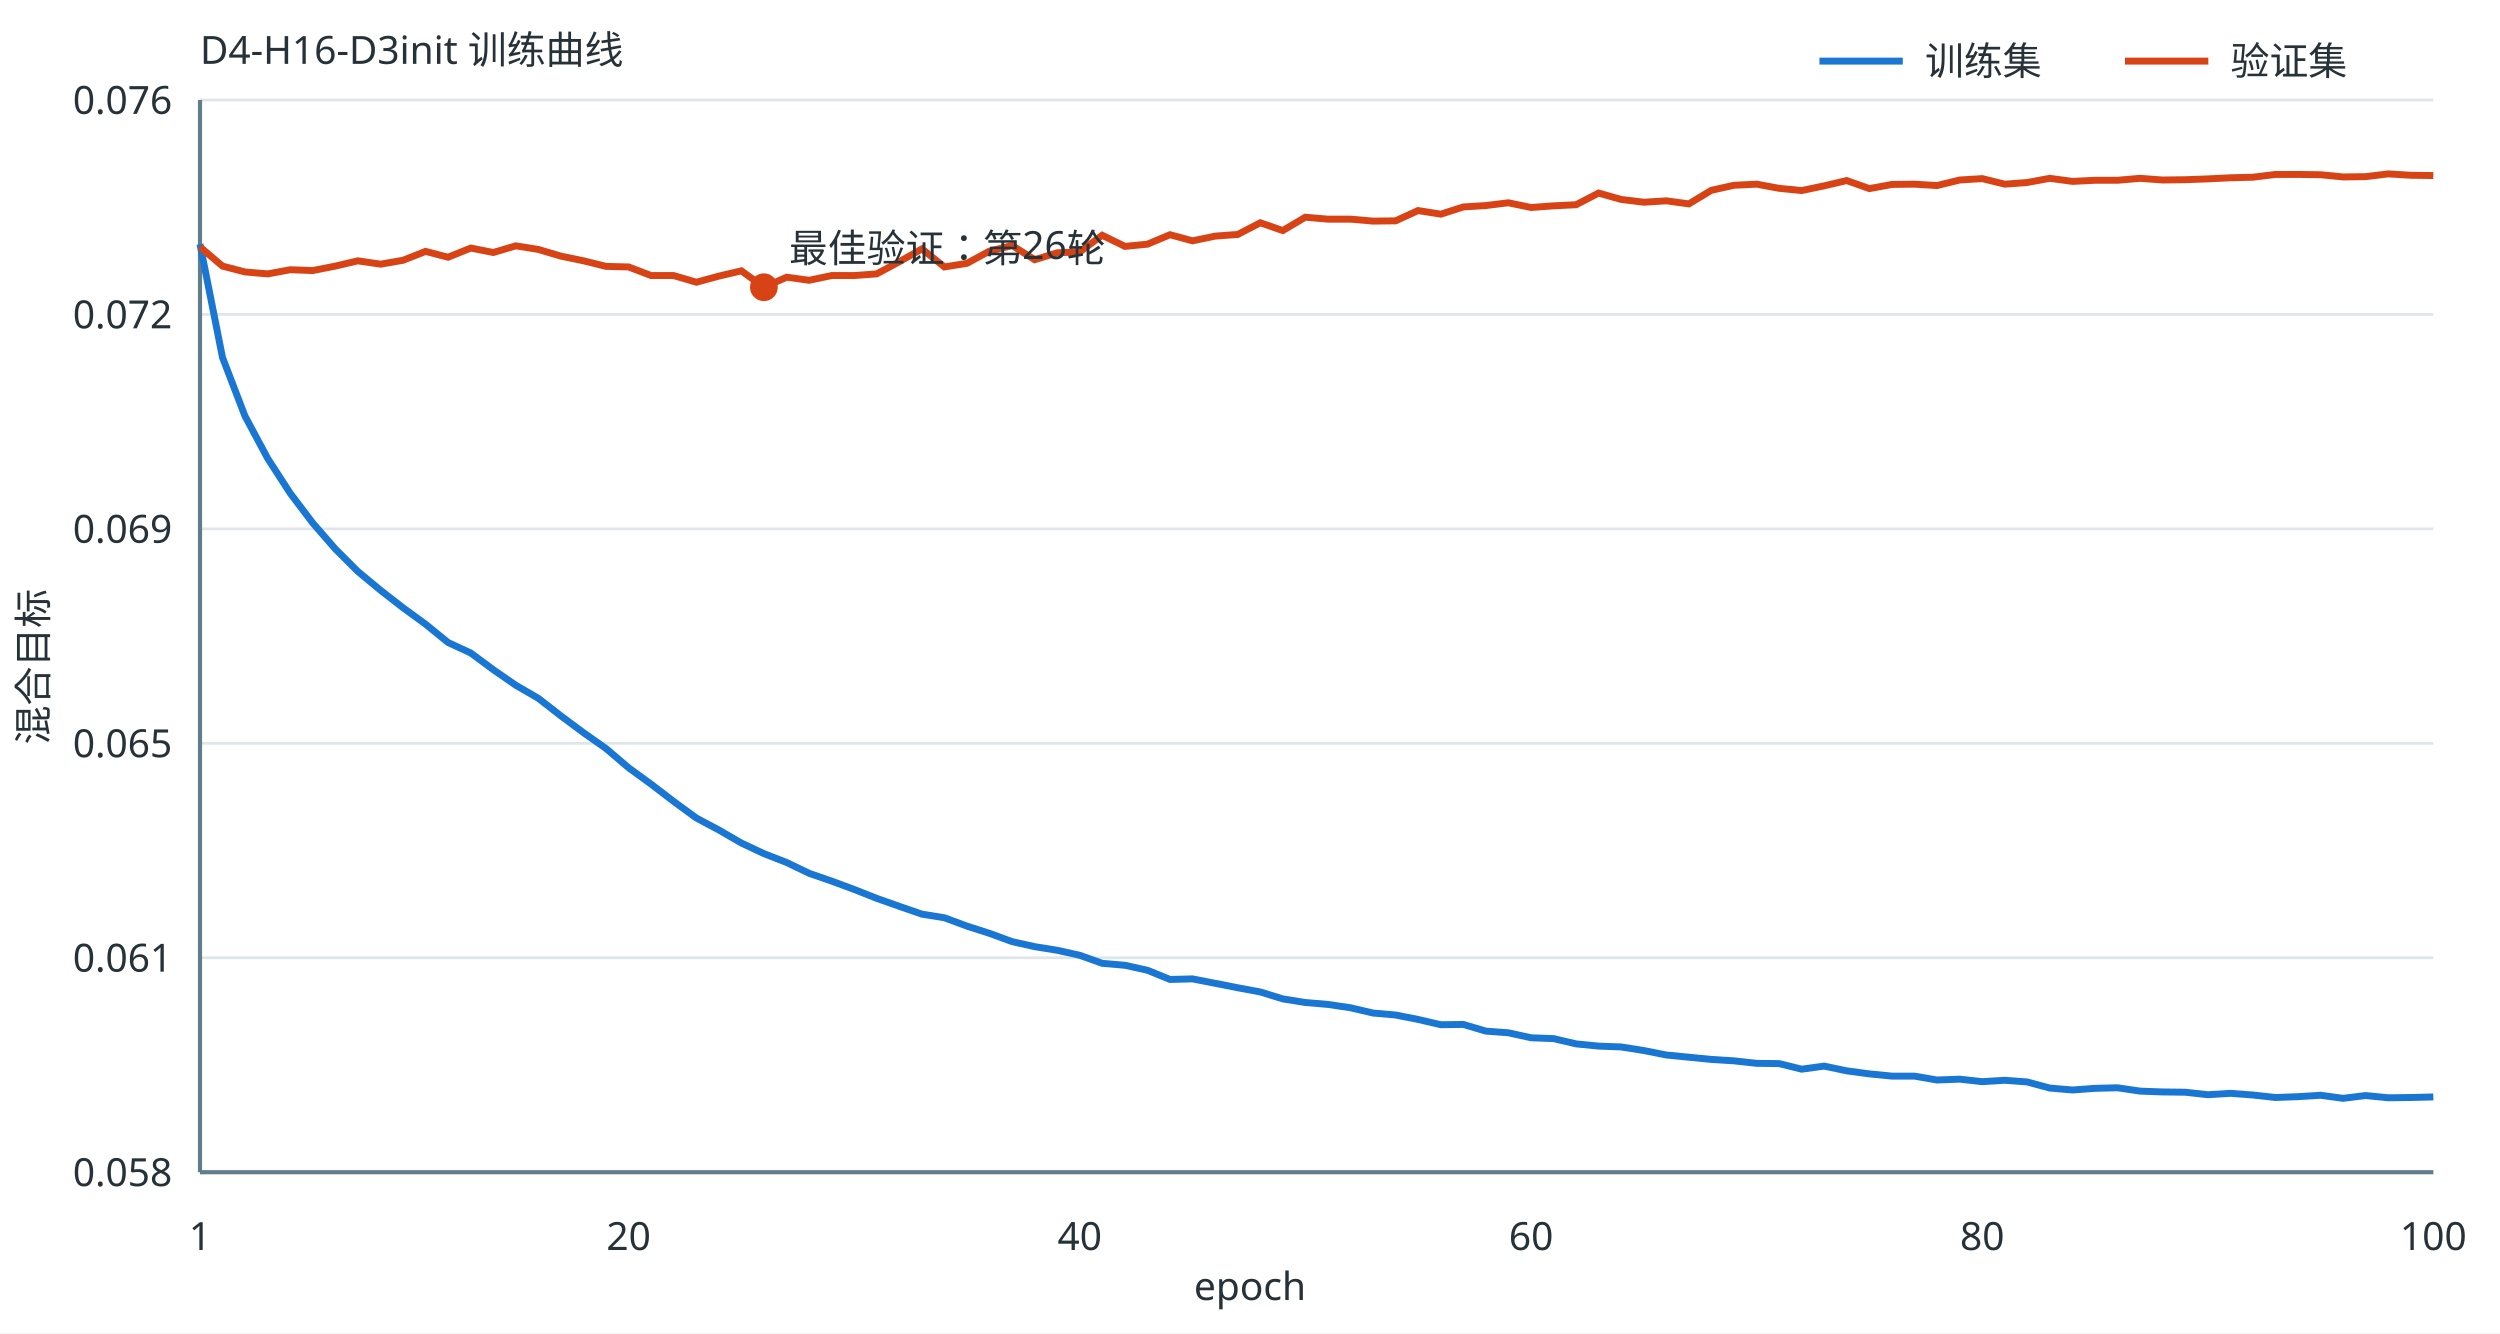
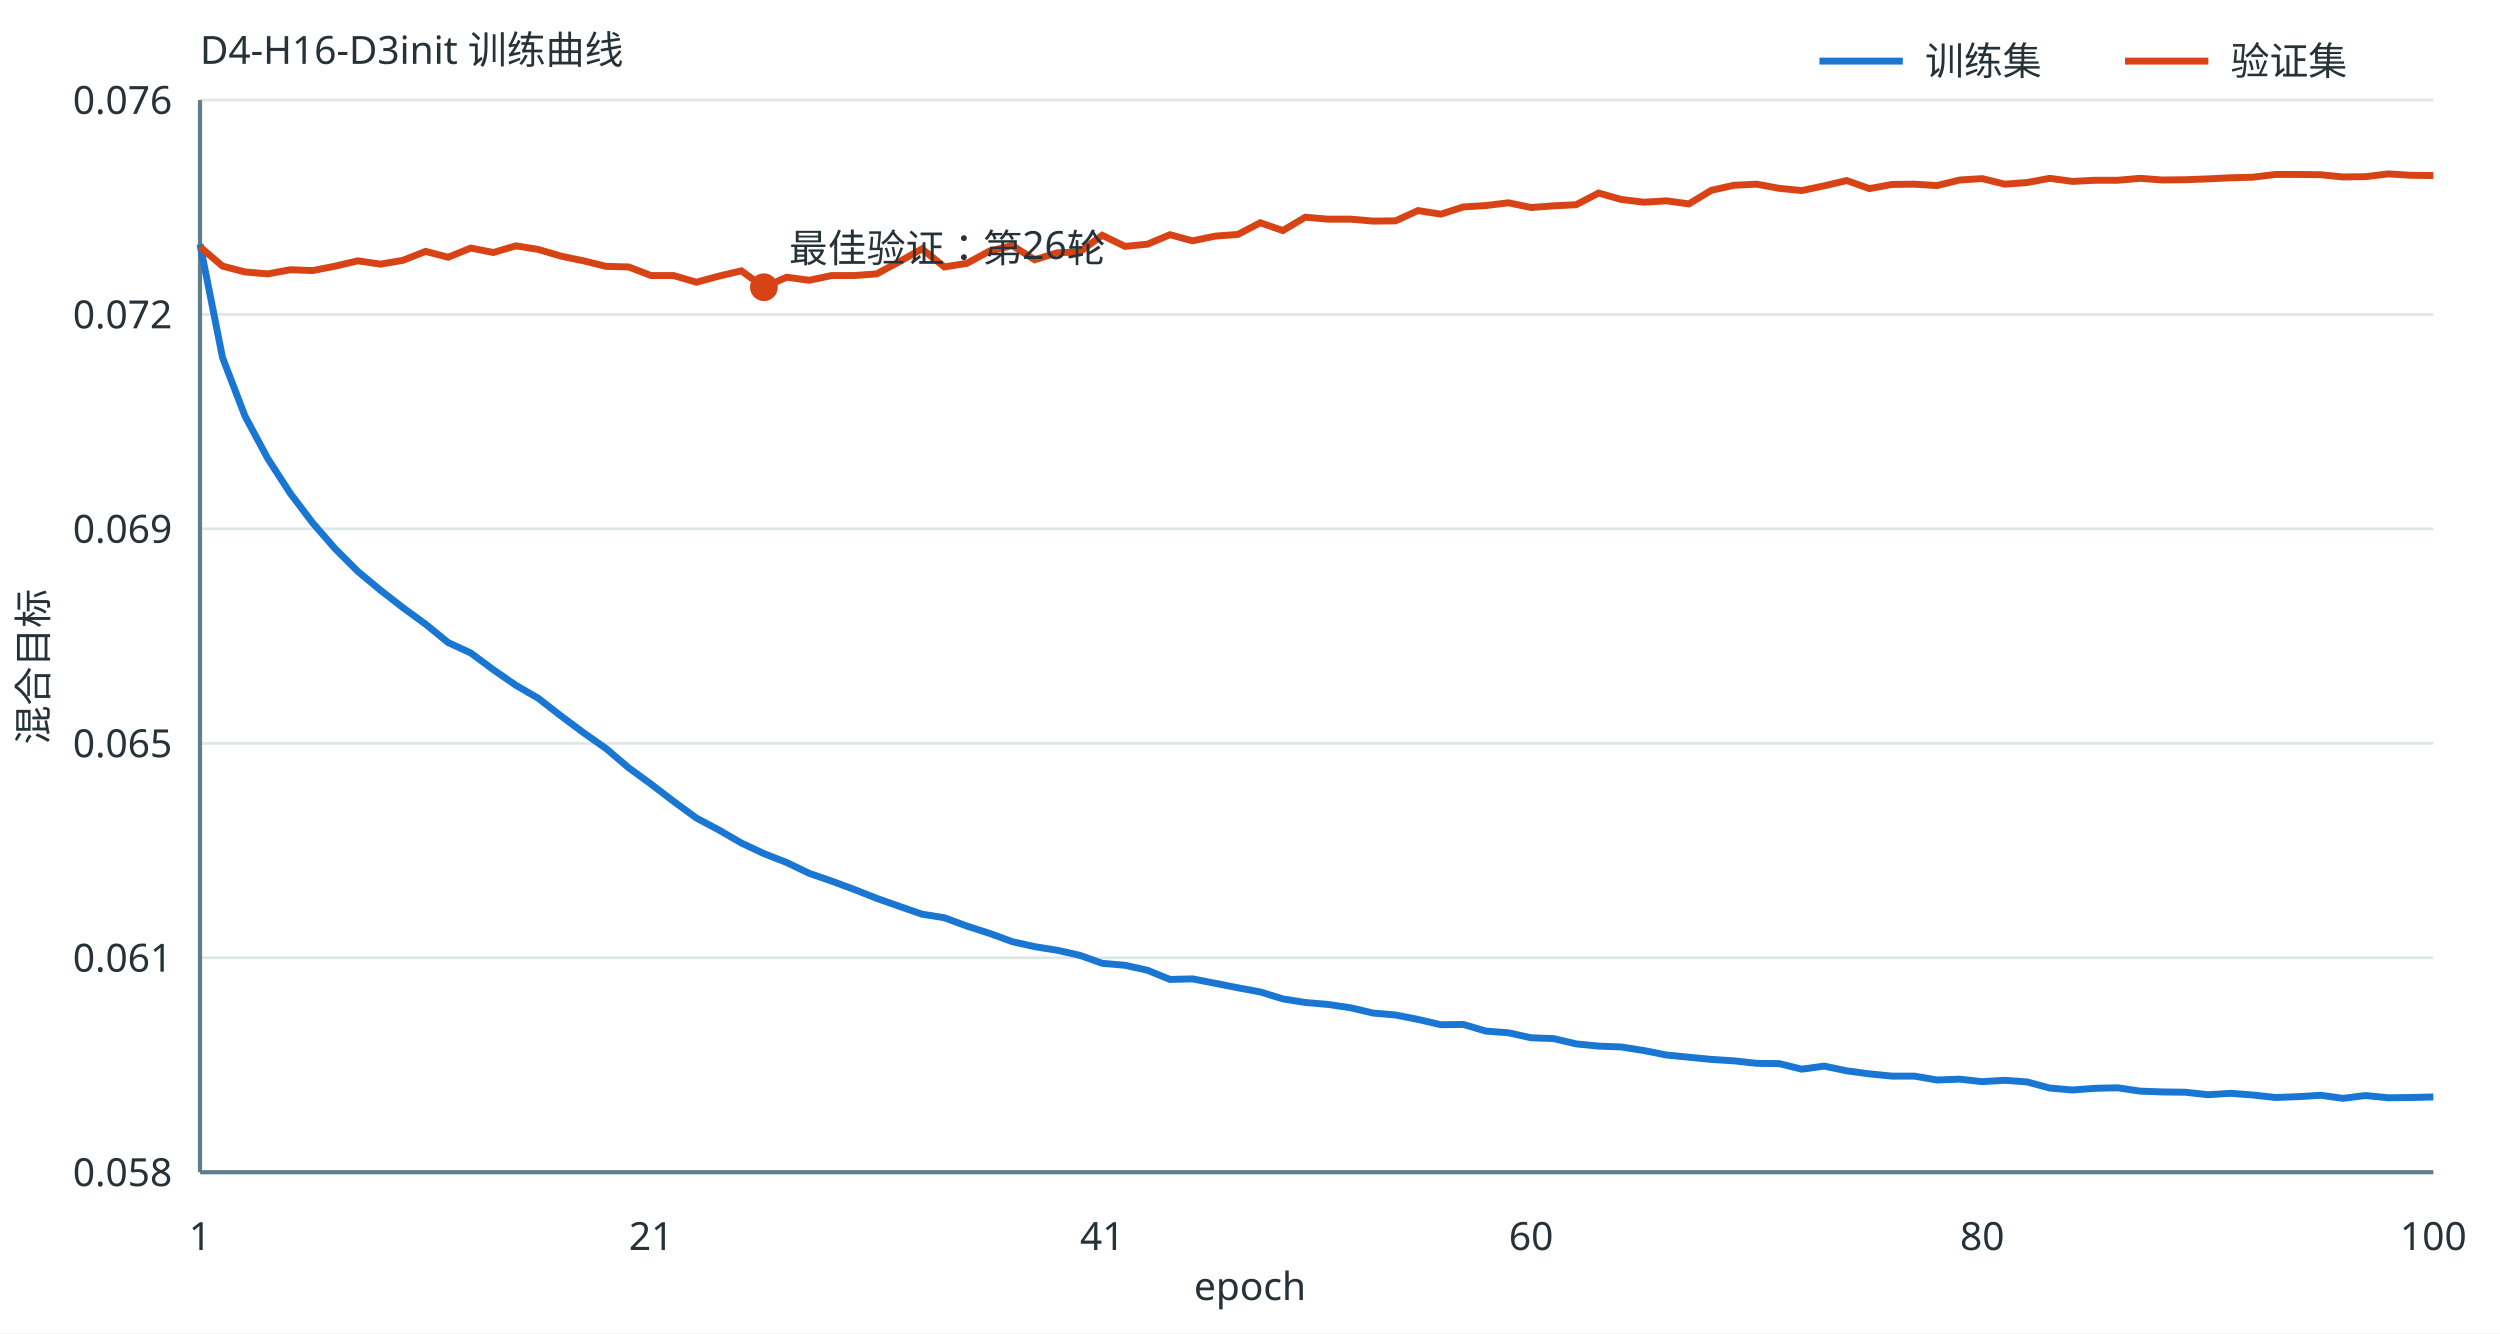
<svg xmlns="http://www.w3.org/2000/svg" width="900" height="480" viewBox="0 0 900 480">
  <style>text{font:14px system-ui,sans-serif;fill:#263238} .grid{stroke:#dfe6e9;stroke-width:1} .axis{stroke:#607d8b;stroke-width:1.5} .train{fill:none;stroke:#1976d2;stroke-width:2.5} .val{fill:none;stroke:#d84315;stroke-width:2.5}</style>
  <rect width="100%" height="100%" fill="white" />
  <text x="72" y="23" font-size="19" font-weight="600">D4-H16-D3init 训练曲线</text>
  <line x1="72" y1="422.0" x2="876" y2="422.0" class="grid" />
  <text x="62" y="427.0" text-anchor="end">0.058</text>
  <line x1="72" y1="344.8" x2="876" y2="344.8" class="grid" />
  <text x="62" y="349.8" text-anchor="end">0.061</text>
  <line x1="72" y1="267.6" x2="876" y2="267.6" class="grid" />
  <text x="62" y="272.6" text-anchor="end">0.065</text>
  <line x1="72" y1="190.4" x2="876" y2="190.4" class="grid" />
  <text x="62" y="195.4" text-anchor="end">0.069</text>
  <line x1="72" y1="113.2" x2="876" y2="113.2" class="grid" />
  <text x="62" y="118.2" text-anchor="end">0.072</text>
  <line x1="72" y1="36.0" x2="876" y2="36.0" class="grid" />
  <text x="62" y="41.0" text-anchor="end">0.076</text>
  <text x="72.0" y="450" text-anchor="middle">1</text>
-   <text x="226.3" y="450" text-anchor="middle">20</text>
-   <text x="388.7" y="450" text-anchor="middle">40</text>
+   <text x="234.4" y="450" text-anchor="middle">21</text>
+   <text x="396.8" y="450" text-anchor="middle">41</text>
  <text x="551.2" y="450" text-anchor="middle">60</text>
  <text x="713.6" y="450" text-anchor="middle">80</text>
  <text x="876.0" y="450" text-anchor="middle">100</text>
  <line x1="72" y1="36" x2="72" y2="422" class="axis" />
  <line x1="72" y1="422" x2="876" y2="422" class="axis" />
  <polyline points="72.0,87.9 80.1,128.7 88.2,149.8 96.4,165.1 104.5,177.6 112.6,188.3 120.7,197.6 128.8,205.7 137.0,212.5 145.1,218.8 153.2,224.7 161.3,231.3 169.5,235.1 177.6,241.1 185.7,246.7 193.8,251.4 201.9,257.7 210.1,263.8 218.2,269.5 226.3,276.4 234.4,282.3 242.5,288.5 250.7,294.5 258.8,298.8 266.9,303.5 275.0,307.3 283.2,310.5 291.3,314.4 299.4,317.2 307.5,320.2 315.6,323.4 323.8,326.3 331.9,329.1 340.0,330.4 348.1,333.4 356.2,336.0 364.4,339.0 372.5,340.8 380.6,342.1 388.7,343.9 396.8,346.8 405.0,347.5 413.1,349.3 421.2,352.6 429.3,352.4 437.5,354.0 445.6,355.6 453.7,357.1 461.8,359.6 469.9,360.9 478.1,361.6 486.2,362.8 494.3,364.7 502.4,365.4 510.5,367.0 518.7,368.9 526.8,368.8 534.9,371.2 543.0,371.8 551.2,373.6 559.3,373.9 567.4,375.8 575.5,376.6 583.6,376.9 591.8,378.2 599.9,379.8 608.0,380.6 616.1,381.4 624.2,381.9 632.4,382.8 640.5,382.9 648.6,384.9 656.7,383.8 664.8,385.5 673.0,386.6 681.1,387.4 689.2,387.4 697.3,388.8 705.5,388.5 713.6,389.4 721.7,388.9 729.8,389.5 737.9,391.7 746.1,392.4 754.2,391.8 762.3,391.6 770.4,392.8 778.5,393.1 786.7,393.2 794.8,394.1 802.9,393.6 811.0,394.2 819.2,395.1 827.3,394.8 835.4,394.3 843.5,395.4 851.6,394.4 859.8,395.2 867.9,395.1 876.0,394.9" class="train" />
  <polyline points="72.0,88.9 80.1,95.8 88.2,97.9 96.4,98.6 104.5,97.1 112.6,97.4 120.7,95.8 128.8,93.9 137.0,95.1 145.1,93.7 153.2,90.5 161.3,92.6 169.5,89.3 177.6,90.9 185.7,88.5 193.8,89.8 201.9,92.2 210.1,93.9 218.2,95.9 226.3,96.1 234.4,99.2 242.5,99.2 250.7,101.6 258.8,99.4 266.9,97.5 275.0,103.4 283.2,99.8 291.3,100.9 299.4,99.2 307.5,99.2 315.6,98.6 323.8,94.2 331.9,89.6 340.0,96.1 348.1,94.8 356.2,90.4 364.4,88.4 372.5,93.5 380.6,91.0 388.7,90.7 396.8,84.7 405.0,88.7 413.1,87.9 421.2,84.5 429.3,86.7 437.5,85.0 445.6,84.4 453.7,80.2 461.8,83.0 469.9,78.2 478.1,78.9 486.2,78.9 494.3,79.6 502.4,79.5 510.5,75.8 518.7,77.1 526.8,74.5 534.9,74.0 543.0,73.0 551.2,74.7 559.3,74.1 567.4,73.7 575.5,69.5 583.6,71.8 591.8,72.8 599.9,72.3 608.0,73.4 616.1,68.5 624.2,66.7 632.4,66.3 640.5,67.8 648.6,68.6 656.7,66.9 664.8,65.0 673.0,67.9 681.1,66.4 689.2,66.3 697.3,66.8 705.5,64.8 713.6,64.3 721.7,66.3 729.8,65.7 737.9,64.2 746.1,65.3 754.2,64.9 762.3,64.9 770.4,64.2 778.5,64.8 786.7,64.7 794.8,64.4 802.9,64.0 811.0,63.8 819.2,62.8 827.3,62.8 835.4,62.9 843.5,63.7 851.6,63.6 859.8,62.6 867.9,63.1 876.0,63.2" class="val" />
  <circle cx="275.0" cy="103.4" r="5" fill="#d84315" />
  <text x="284.0" y="94.4">最佳验证：第26轮</text>
  <line x1="655" y1="22" x2="685" y2="22" class="train" />
  <text x="693" y="27">训练集</text>
  <line x1="765" y1="22" x2="795" y2="22" class="val" />
  <text x="803" y="27">验证集</text>
  <text x="450.0" y="468" text-anchor="middle">epoch</text>
  <text x="17" y="240.0" transform="rotate(-90 17 240.0)" text-anchor="middle">混合目标</text>
</svg>
